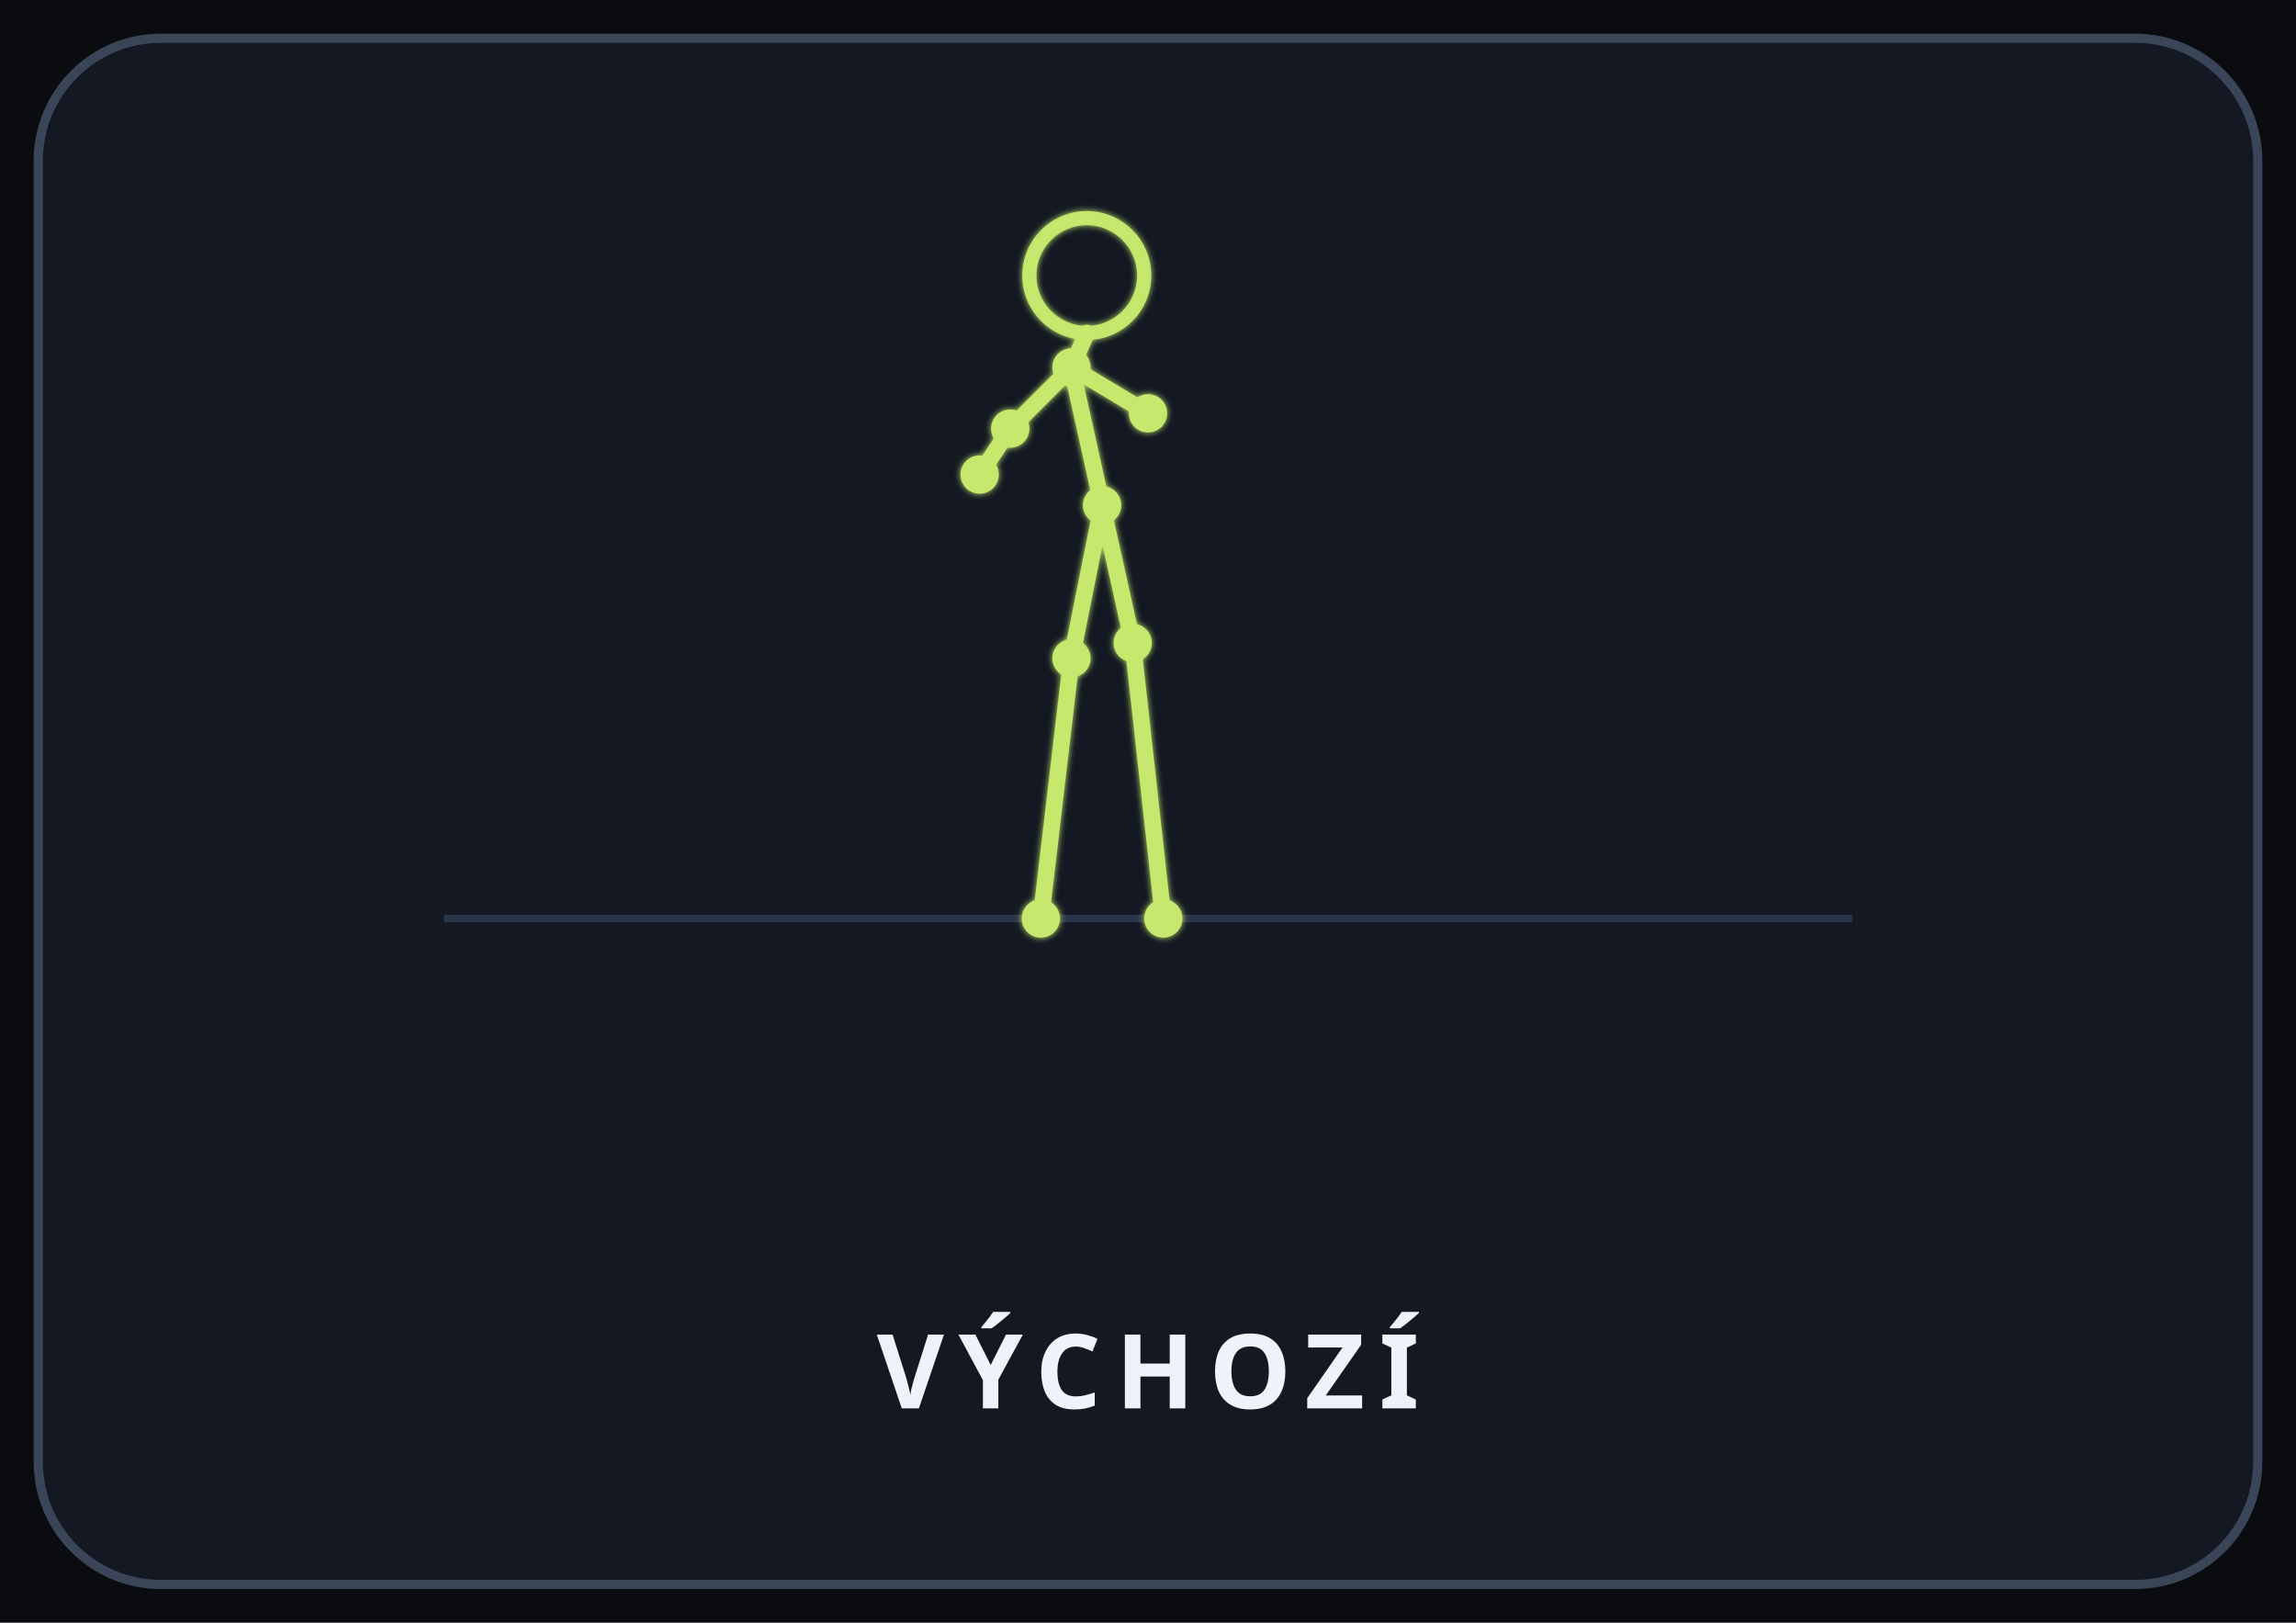
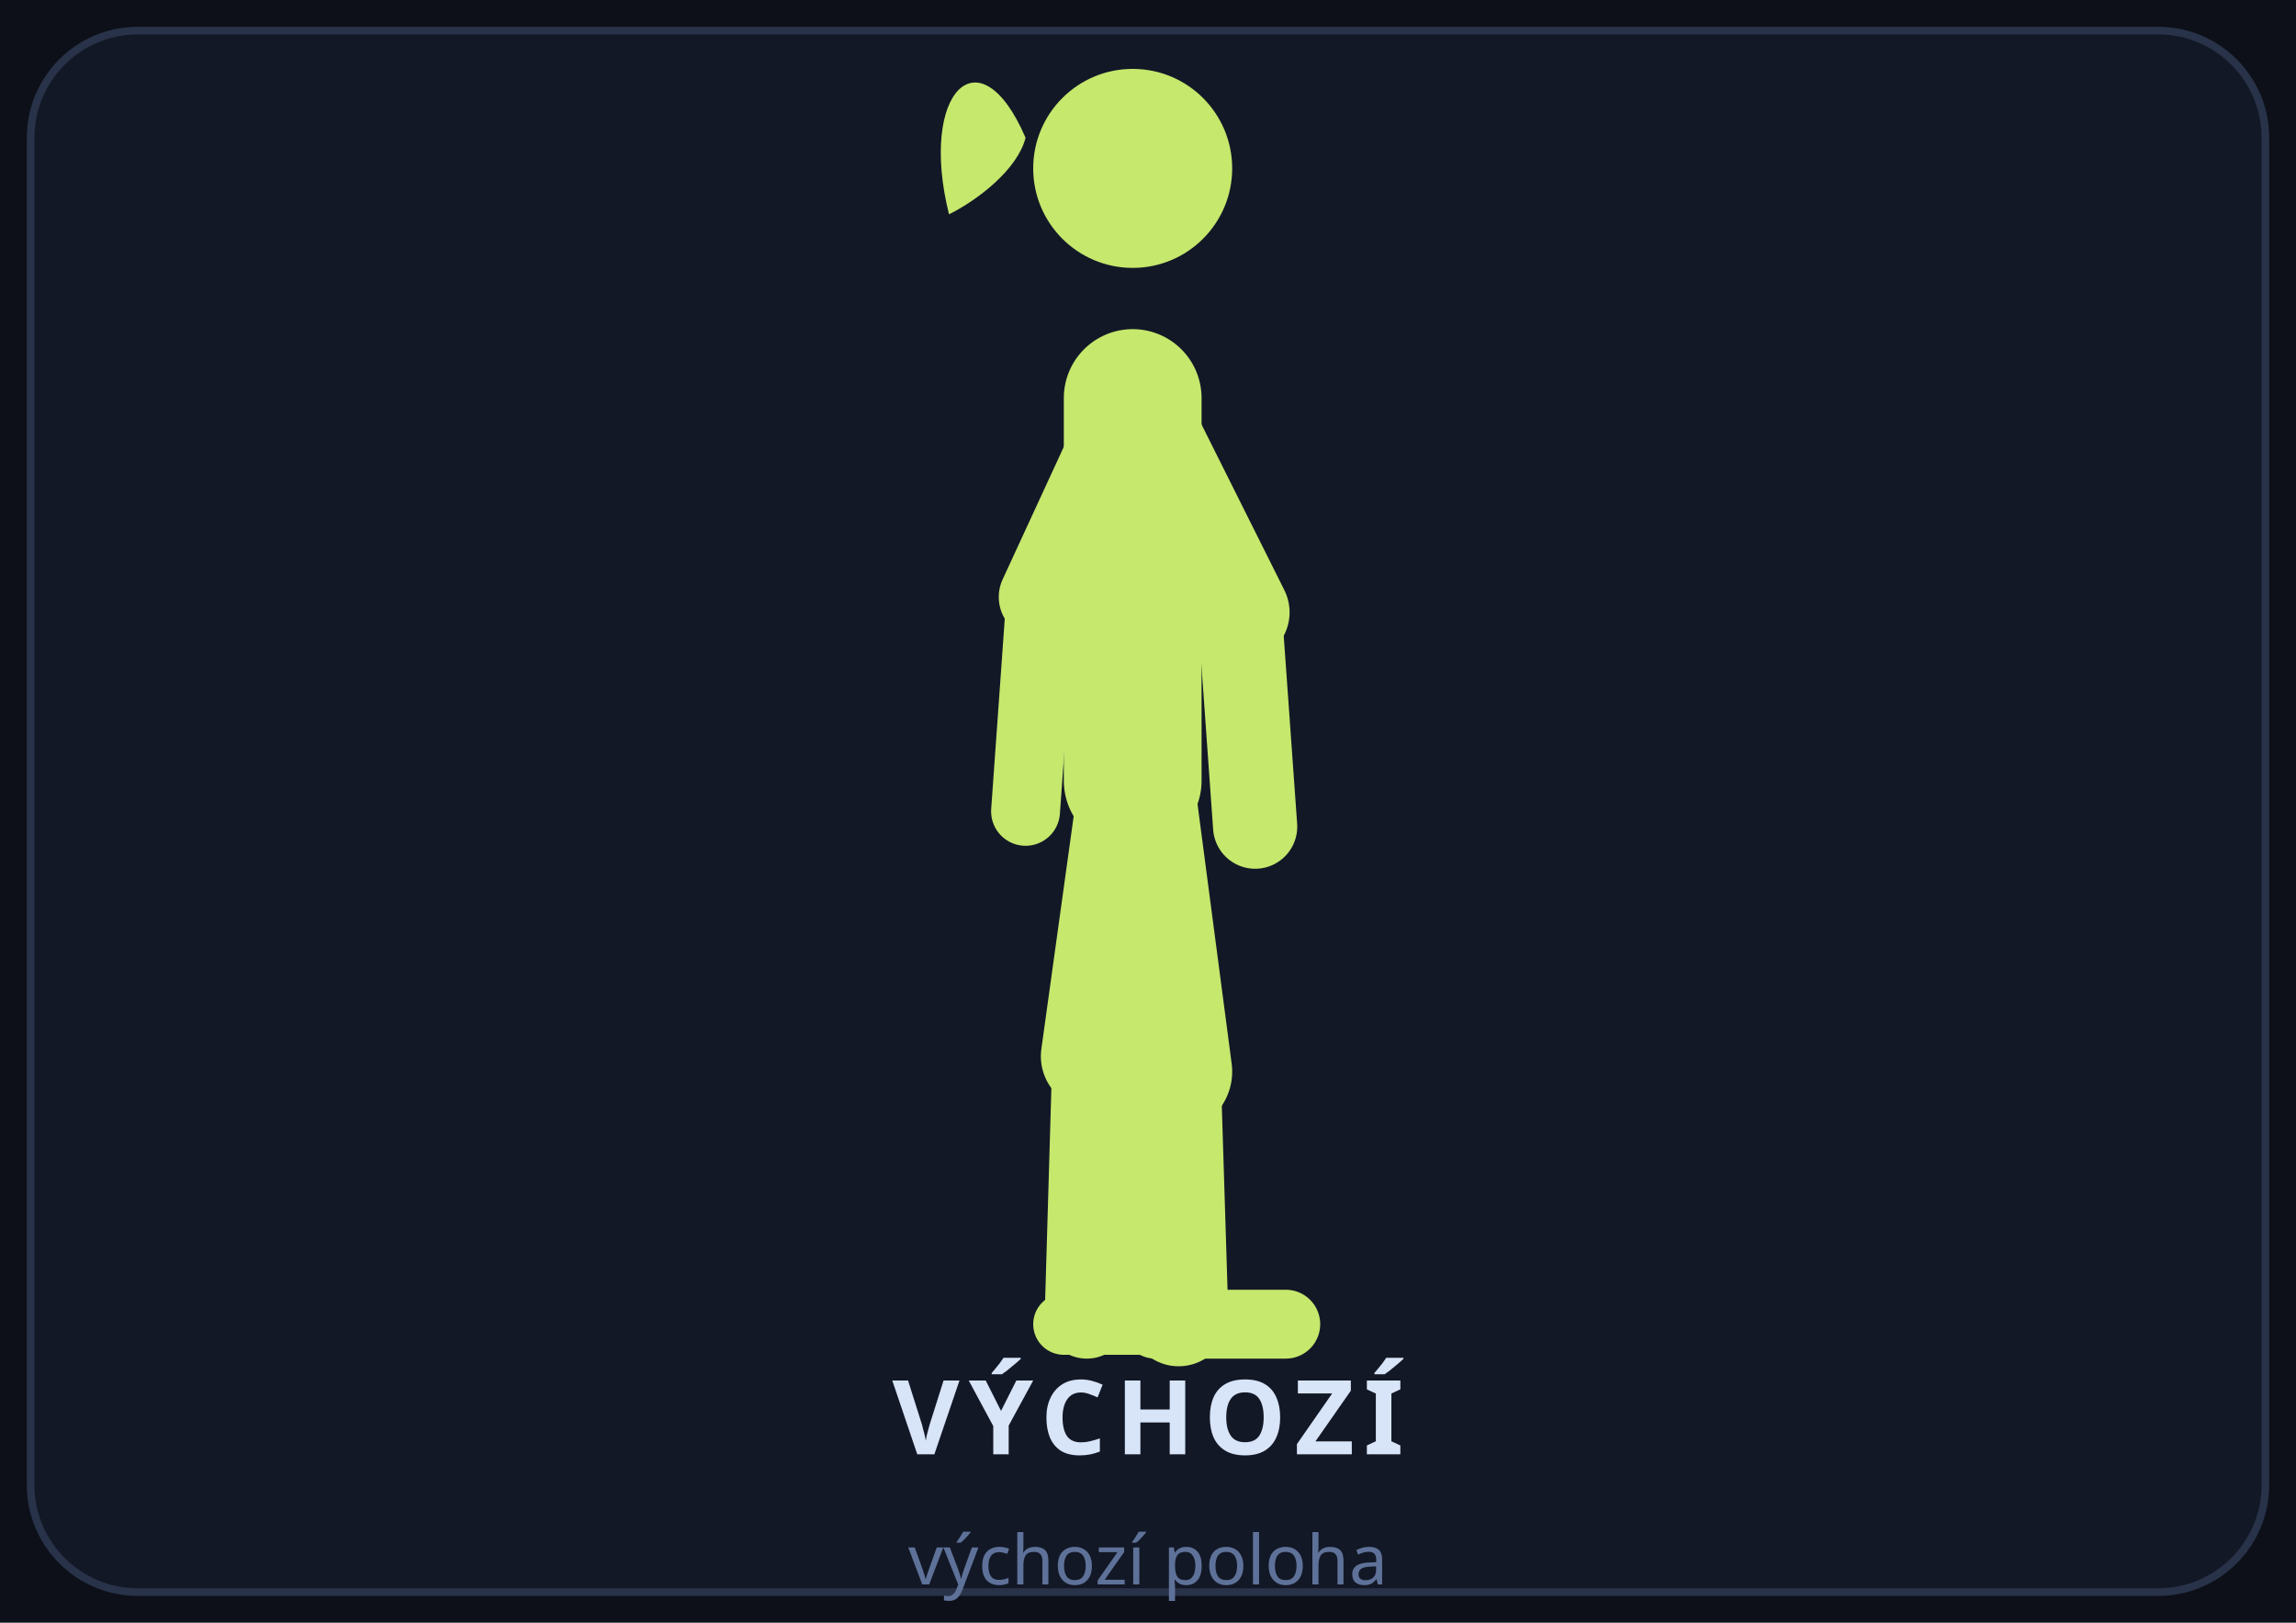
<svg xmlns="http://www.w3.org/2000/svg" viewBox="0 0 300 212" fill="none" aria-hidden="true">
-   <defs>
-     <filter id="sfGlow" x="-40%" y="-40%" width="180%" height="180%">
-       <feGaussianBlur stdDeviation="0.45" result="b" />
-       <feMerge>
-         <feMergeNode in="b" />
-         <feMergeNode in="SourceGraphic" />
-       </feMerge>
-     </filter>
-   </defs>
-   <rect width="300" height="212" fill="#0a0c10" />
-   <rect x="5" y="5" width="290" height="202" rx="16" ry="16" fill="#131822" stroke="#3a4558" stroke-width="1.2" />
-   <g transform="translate(50,12)">
-     <line x1="8" y1="108" x2="192" y2="108" stroke="#4a5f82" stroke-width="1" opacity="0.4" />
-     <g filter="url(#sfGlow)">
-       <circle cx="92" cy="24" r="7.5" stroke="#c5e86d" stroke-width="1.85" fill="none" opacity="0.98" />
-       <path d="M92 31.5 L90 36 L94 54" stroke="#c5e86d" stroke-width="2.15" stroke-linecap="round" stroke-linejoin="round" />
-       <path d="M94 54 L98 72 L102 108" stroke="#c5e86d" stroke-width="2.15" stroke-linecap="round" stroke-linejoin="round" />
-       <path d="M94 54 L90 74 L86 108" stroke="#c5e86d" stroke-width="2.15" stroke-linecap="round" stroke-linejoin="round" />
-       <path d="M90 36 L82 44 L78 50" stroke="#c5e86d" stroke-width="2.15" stroke-linecap="round" stroke-linejoin="round" />
-       <path d="M90 36 L100 42" stroke="#c5e86d" stroke-width="2.15" stroke-linecap="round" stroke-linejoin="round" />
-       <circle cx="90" cy="36" r="2.5" fill="#c5e86d" />
-       <circle cx="94" cy="54" r="2.5" fill="#c5e86d" />
-       <circle cx="98" cy="72" r="2.5" fill="#c5e86d" />
-       <circle cx="102" cy="108" r="2.5" fill="#c5e86d" />
-       <circle cx="90" cy="74" r="2.5" fill="#c5e86d" />
-       <circle cx="86" cy="108" r="2.5" fill="#c5e86d" />
-       <circle cx="82" cy="44" r="2.5" fill="#c5e86d" />
-       <circle cx="78" cy="50" r="2.5" fill="#c5e86d" />
-       <circle cx="100" cy="42" r="2.5" fill="#c5e86d" />
-     </g>
-   </g>
-   <text x="150" y="184" text-anchor="middle" fill="#eef2f9" font-family="Segoe UI,system-ui,sans-serif" font-size="13.5" font-weight="700" letter-spacing="0.14em">VÝCHOZÍ</text>
+   <rect width="300" height="212" fill="#0d1019" />
+   <rect x="4" y="4" width="292" height="204" rx="14" fill="#131826" stroke="#283249" stroke-width="1" />
+   <line x1="148" y1="52" x2="136" y2="78" stroke="#c5e86d" stroke-width="11" stroke-linecap="round" stroke-linejoin="round" />
+   <line x1="136" y1="78" x2="134" y2="106" stroke="#c5e86d" stroke-width="9" stroke-linecap="round" stroke-linejoin="round" />
+   <line x1="148" y1="102" x2="143" y2="138" stroke="#c5e86d" stroke-width="14" stroke-linecap="round" stroke-linejoin="round" />
+   <line x1="143" y1="138" x2="142" y2="172" stroke="#c5e86d" stroke-width="11" stroke-linecap="round" stroke-linejoin="round" />
+   <line x1="139" y1="173" x2="156" y2="173" stroke="#c5e86d" stroke-width="8" stroke-linecap="round" stroke-linejoin="round" />
+   <line x1="148" y1="52" x2="148" y2="102" stroke="#c5e86d" stroke-width="18" stroke-linecap="round" stroke-linejoin="round" />
+   <line x1="148" y1="102" x2="153" y2="140" stroke="#c5e86d" stroke-width="16" stroke-linecap="round" stroke-linejoin="round" />
+   <line x1="153" y1="140" x2="154" y2="172" stroke="#c5e86d" stroke-width="13" stroke-linecap="round" stroke-linejoin="round" />
+   <line x1="151" y1="173" x2="168" y2="173" stroke="#c5e86d" stroke-width="9" stroke-linecap="round" stroke-linejoin="round" />
+   <line x1="148" y1="52" x2="162" y2="80" stroke="#c5e86d" stroke-width="13" stroke-linecap="round" stroke-linejoin="round" />
+   <line x1="162" y1="80" x2="164" y2="108" stroke="#c5e86d" stroke-width="11" stroke-linecap="round" stroke-linejoin="round" />
+   <path d="M134 18 C128 4 120 12 124 28 C128 26 133 22 134 18Z" fill="#c5e86d" />
+   <circle cx="148" cy="22" r="13" fill="#c5e86d" />
+   <text x="150" y="190" text-anchor="middle" fill="#d8e4f8" font-family="'Segoe UI',system-ui,sans-serif" font-size="13.5" font-weight="700" letter-spacing="0.09em">VÝCHOZÍ</text>
+   <text x="150" y="207" text-anchor="middle" fill="#5e7299" font-family="'Segoe UI',system-ui,sans-serif" font-size="9" font-weight="400">výchozí poloha</text>
</svg>
